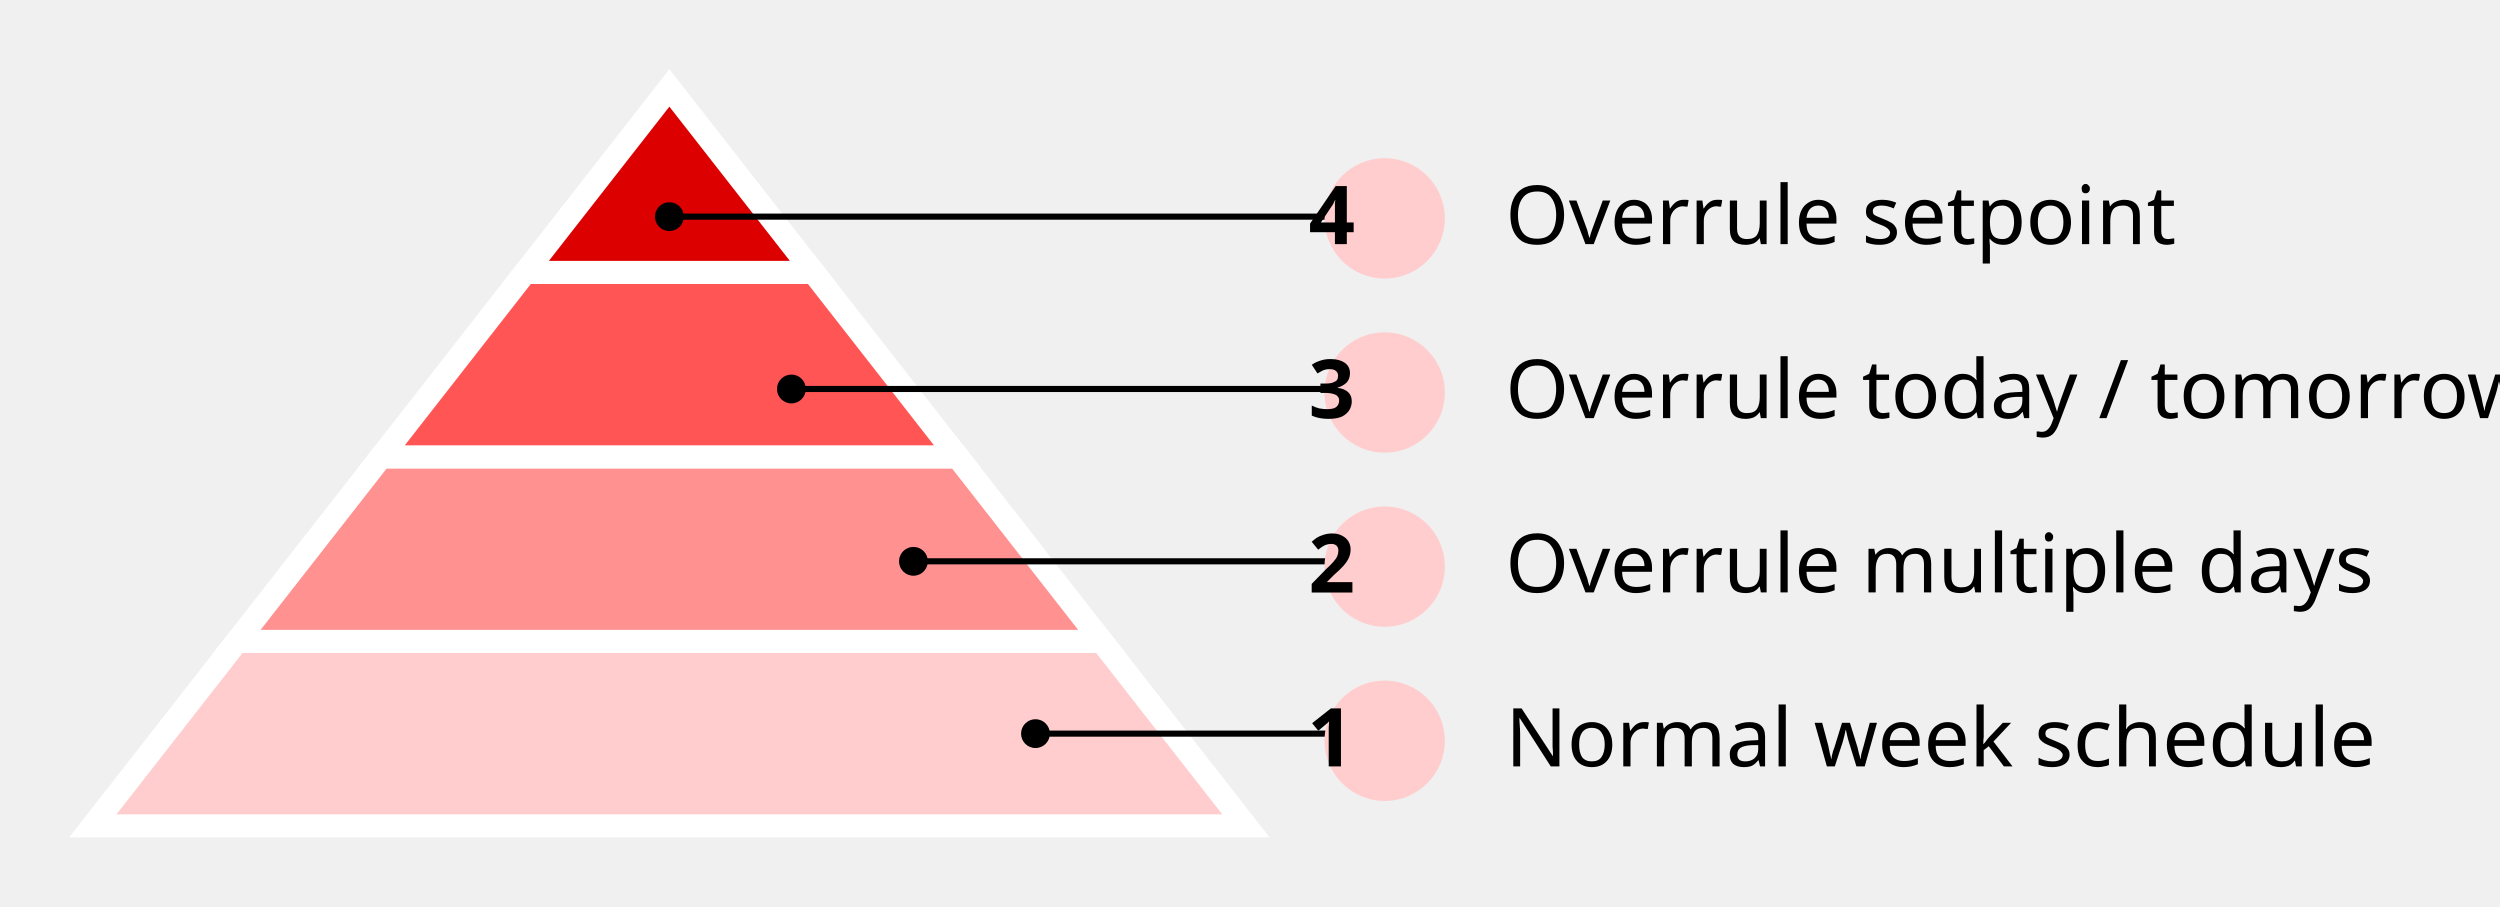
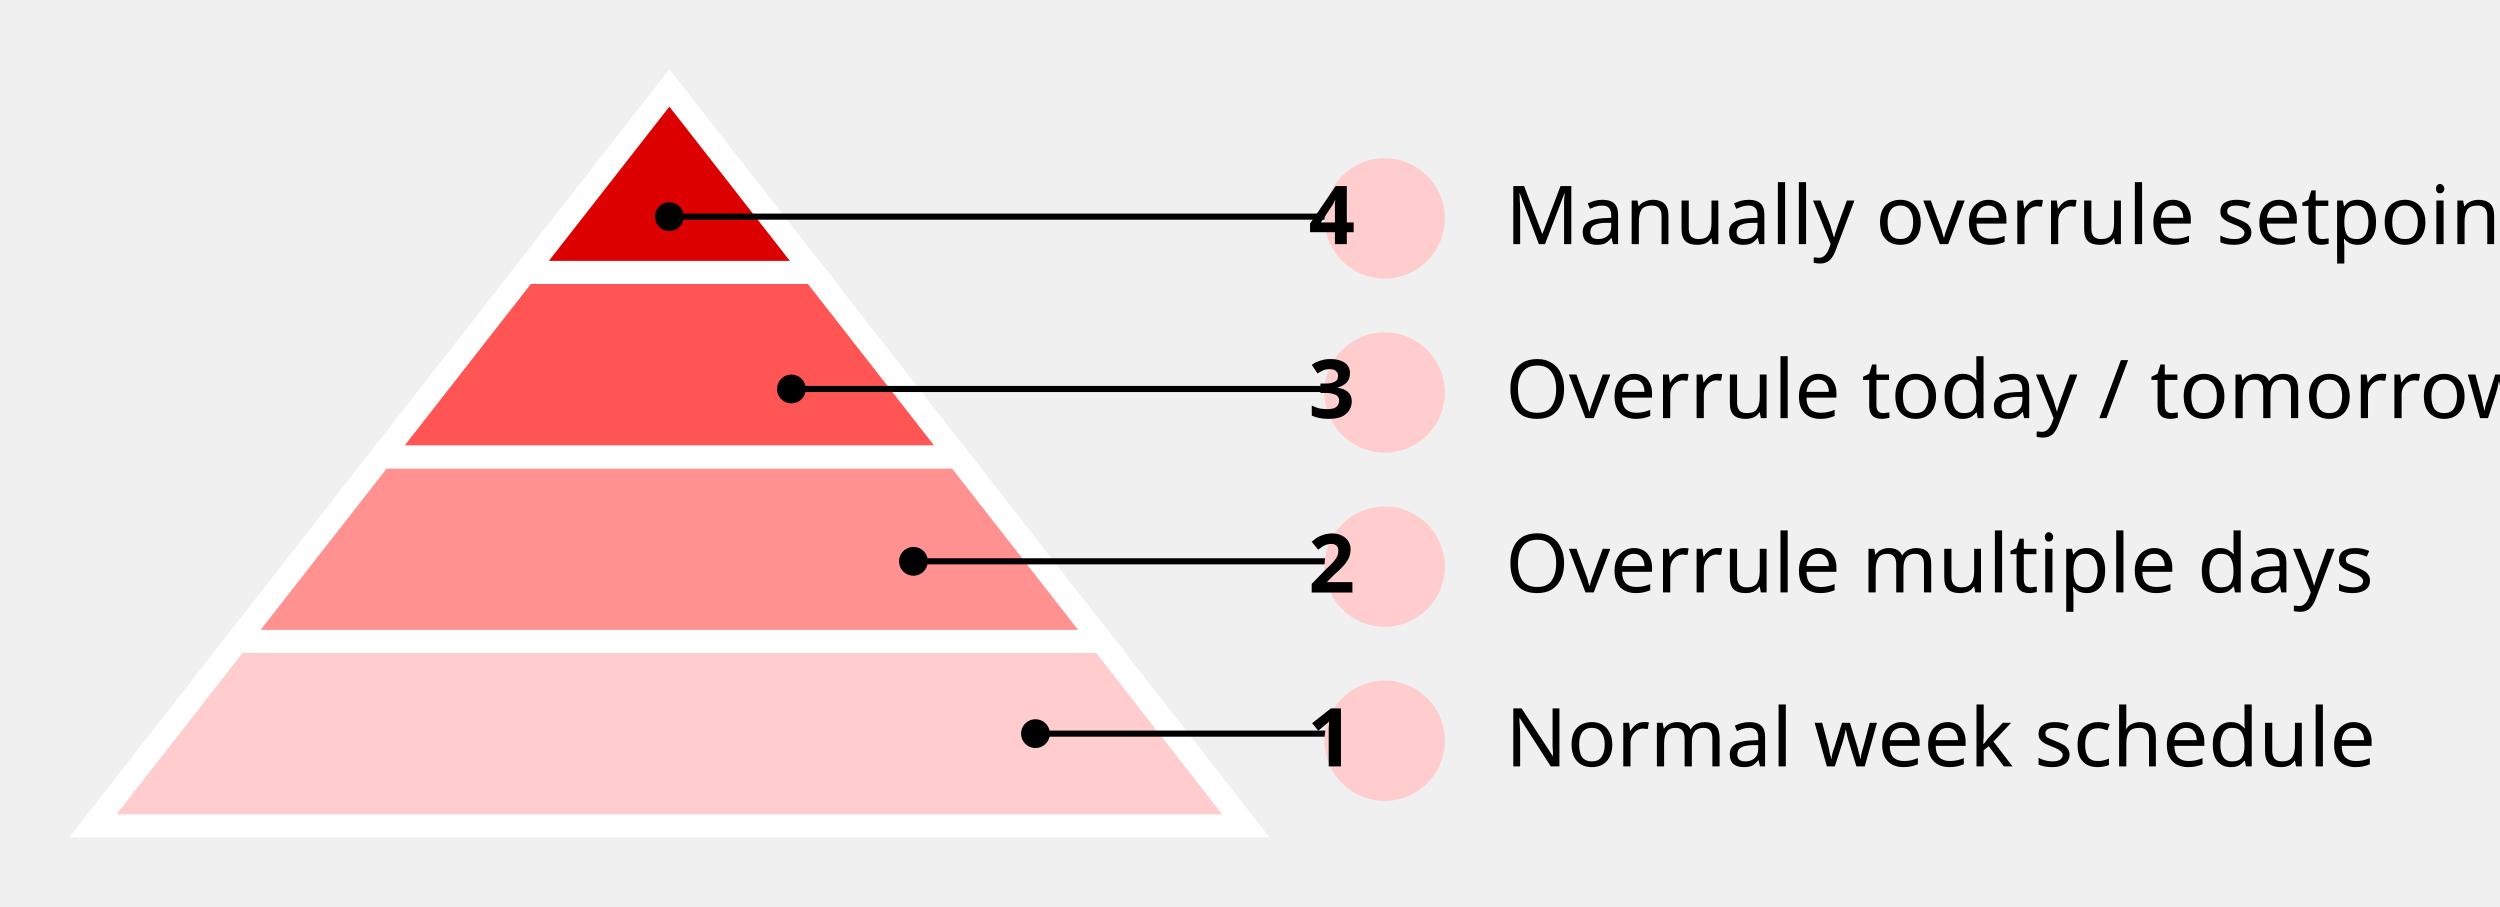
<svg xmlns="http://www.w3.org/2000/svg" width="108.406mm" height="39.312mm" viewBox="0 0 108.406 39.312" version="1.1" id="svg5">
  <defs id="defs2" />
  <g id="layer1" transform="translate(-19.5714,-51.15707)">
    <path id="path657" style="color:#000000;overflow:visible;fill:#ffcdcd;stroke:#ffffff;stroke-width:1;stroke-dasharray:none;stop-color:#000000" d="m 29.846,78.969 -6.25,8 H 73.597 L 67.347,78.969 Z" />
    <path id="path652" style="color:#000000;overflow:visible;fill:#ff9191;stroke:#ffffff;stroke-width:1;stroke-dasharray:none;stop-color:#000000" d="M 36.097,70.969 29.846,78.969 h 37.501 l -6.25,-8 z" />
    <path id="path647" style="color:#000000;overflow:visible;fill:#ff5555;stroke:#ffffff;stroke-width:1;stroke-dasharray:none;stop-color:#000000" d="m 42.347,62.969 -6.25,8 h 25 l -6.25,-8 z" />
    <path id="rect348" style="color:#000000;overflow:visible;fill:#dc0000;stroke:#ffffff;stroke-width:1;stroke-dasharray:none;stop-color:#000000" d="m 48.597,54.969 -6.25,8 h 12.499 z" />
    <text xml:space="preserve" style="font-size:3.528px;line-height:100%;font-family:Calibri;-inkscape-font-specification:'Calibri, Normal';letter-spacing:0px;word-spacing:0px;writing-mode:lr-tb;fill:#000000;stroke:none;stroke-width:0.265px;stroke-linecap:butt;stroke-linejoin:miter;stroke-opacity:1" x="84.847" y="84.389" id="text406">
      <tspan id="tspan404" style="font-size:3.528px;fill:#000000;stroke:none;stroke-width:0.265px" x="84.847" y="84.389">Normal week schedule</tspan>
    </text>
    <text xml:space="preserve" style="font-size:3.528px;line-height:100%;font-family:Calibri;-inkscape-font-specification:'Calibri, Normal';letter-spacing:0px;word-spacing:0px;writing-mode:lr-tb;fill:#000000;stroke:none;stroke-width:0.265px;stroke-linecap:butt;stroke-linejoin:miter;stroke-opacity:1" x="84.847" y="76.84" id="text410">
      <tspan id="tspan408" style="font-size:3.528px;fill:#000000;stroke:none;stroke-width:0.265px" x="84.847" y="76.84">Overrule multiple days</tspan>
    </text>
    <text xml:space="preserve" style="font-size:3.528px;line-height:100%;font-family:Calibri;-inkscape-font-specification:'Calibri, Normal';letter-spacing:0px;word-spacing:0px;writing-mode:lr-tb;fill:#000000;stroke:none;stroke-width:0.265px;stroke-linecap:butt;stroke-linejoin:miter;stroke-opacity:1" x="84.847" y="69.29" id="text464">
      <tspan id="tspan462" style="font-size:3.528px;fill:#000000;stroke:none;stroke-width:0.265px" x="84.847" y="69.29">Overrule today / tomorrow</tspan>
    </text>
    <text xml:space="preserve" style="font-size:3.528px;line-height:100%;font-family:Calibri;-inkscape-font-specification:'Calibri, Normal';letter-spacing:0px;word-spacing:0px;writing-mode:lr-tb;fill:#000000;stroke:none;stroke-width:0.265px;stroke-linecap:butt;stroke-linejoin:miter;stroke-opacity:1" x="84.847" y="61.741" id="text468">
-       <tspan id="tspan466" style="font-size:3.528px;fill:#000000;stroke:none;stroke-width:0.265px" x="84.847" y="61.741">Overrule setpoint</tspan>
+       <tspan id="tspan466" style="font-size:3.528px;fill:#000000;stroke:none;stroke-width:0.265px" x="84.847" y="61.741">Manually overrule setpoint</tspan>
    </text>
    <path style="fill:none;fill-rule:evenodd;stroke:#000000;stroke-width:0.265px;stroke-linecap:butt;stroke-linejoin:miter;stroke-opacity:1" d="M 48.597,60.551 H 77.178" id="path662" />
    <path style="fill:none;fill-rule:evenodd;stroke:#000000;stroke-width:0.265px;stroke-linecap:butt;stroke-linejoin:miter;stroke-opacity:1" d="M 53.888,68.024 H 77.178" id="path664" />
    <path style="fill:none;fill-rule:evenodd;stroke:#000000;stroke-width:0.265px;stroke-linecap:butt;stroke-linejoin:miter;stroke-opacity:1" d="M 59.18,75.497 H 77.178" id="path666" />
    <path style="fill:none;fill-rule:evenodd;stroke:#000000;stroke-width:0.265px;stroke-linecap:butt;stroke-linejoin:miter;stroke-opacity:1" d="M 64.472,82.969 H 77.178" id="path668" />
    <circle style="color:#000000;overflow:visible;fill:#000000;stroke:none;stroke-width:1;stroke-dasharray:none;stop-color:#000000" id="path1276" cx="48.597" cy="60.551" r="0.625" />
    <circle style="color:#000000;overflow:visible;fill:#000000;stroke:none;stroke-width:1;stroke-dasharray:none;stop-color:#000000" id="circle1382" cx="53.888" cy="68.024" r="0.625" />
    <circle style="color:#000000;overflow:visible;fill:#000000;stroke:none;stroke-width:1;stroke-dasharray:none;stop-color:#000000" id="circle1384" cx="59.18" cy="75.497" r="0.625" />
    <circle style="color:#000000;overflow:visible;fill:#000000;stroke:none;stroke-width:1;stroke-dasharray:none;stop-color:#000000" id="circle1386" cx="64.472" cy="82.969" r="0.625" />
    <circle style="color:#000000;overflow:visible;fill:#ffcdcd;stroke-width:1;stop-color:#000000" id="circle479" cx="79.614" cy="68.177" r="2.609" />
    <circle style="color:#000000;overflow:visible;fill:#ffcdcd;stroke-width:1;stop-color:#000000" id="circle481" cx="79.614" cy="75.728" r="2.609" />
    <circle style="color:#000000;overflow:visible;fill:#ffcdcd;stroke-width:1;stop-color:#000000" id="circle483" cx="79.614" cy="83.278" r="2.609" />
    <circle style="color:#000000;overflow:visible;fill:#ffcdcd;stroke-width:1;stop-color:#000000" id="path423" cx="79.614" cy="60.627" r="2.609" />
    <text xml:space="preserve" style="font-style:normal;font-variant:normal;font-weight:bold;font-stretch:normal;font-size:3.528px;line-height:100%;font-family:Calibri;-inkscape-font-specification:'Calibri Bold';text-align:center;letter-spacing:0px;word-spacing:0px;writing-mode:lr-tb;text-anchor:middle;fill:#000000;stroke:none;stroke-width:0.265px;stroke-linecap:butt;stroke-linejoin:miter;stroke-opacity:1" x="79.567" y="84.389" id="text357">
      <tspan id="tspan355" style="font-style:normal;font-variant:normal;font-weight:bold;font-stretch:normal;font-size:3.528px;font-family:Calibri;-inkscape-font-specification:'Calibri Bold';text-align:center;text-anchor:middle;fill:#000000;stroke:none;stroke-width:0.265px" x="79.567" y="84.389">1</tspan>
    </text>
    <text xml:space="preserve" style="font-style:normal;font-variant:normal;font-weight:bold;font-stretch:normal;font-size:3.528px;line-height:100%;font-family:Calibri;-inkscape-font-specification:'Calibri Bold';text-align:center;letter-spacing:0px;word-spacing:0px;writing-mode:lr-tb;text-anchor:middle;fill:#000000;stroke:none;stroke-width:0.265px;stroke-linecap:butt;stroke-linejoin:miter;stroke-opacity:1" x="79.609" y="76.855" id="text361">
      <tspan id="tspan359" style="font-style:normal;font-variant:normal;font-weight:bold;font-stretch:normal;font-size:3.528px;font-family:Calibri;-inkscape-font-specification:'Calibri Bold';text-align:center;text-anchor:middle;fill:#000000;stroke:none;stroke-width:0.265px" x="79.609" y="76.855">2</tspan>
    </text>
    <text xml:space="preserve" style="font-style:normal;font-variant:normal;font-weight:bold;font-stretch:normal;font-size:3.528px;line-height:100%;font-family:Calibri;-inkscape-font-specification:'Calibri Bold';text-align:center;letter-spacing:0px;word-spacing:0px;writing-mode:lr-tb;text-anchor:middle;fill:#000000;stroke:none;stroke-width:0.265px;stroke-linecap:butt;stroke-linejoin:miter;stroke-opacity:1" x="79.616" y="69.288" id="text365">
      <tspan id="tspan363" style="font-style:normal;font-variant:normal;font-weight:bold;font-stretch:normal;font-size:3.528px;font-family:Calibri;-inkscape-font-specification:'Calibri Bold';text-align:center;text-anchor:middle;fill:#000000;stroke:none;stroke-width:0.265px" x="79.616" y="69.288">3</tspan>
    </text>
    <text xml:space="preserve" style="font-style:normal;font-variant:normal;font-weight:bold;font-stretch:normal;font-size:3.528px;line-height:100%;font-family:Calibri;-inkscape-font-specification:'Calibri Bold';text-align:center;letter-spacing:0px;word-spacing:0px;writing-mode:lr-tb;text-anchor:middle;fill:#000000;stroke:none;stroke-width:0.265px;stroke-linecap:butt;stroke-linejoin:miter;stroke-opacity:1" x="79.619" y="61.741" id="text369">
      <tspan id="tspan367" style="font-style:normal;font-variant:normal;font-weight:bold;font-stretch:normal;font-size:3.528px;font-family:Calibri;-inkscape-font-specification:'Calibri Bold';text-align:center;text-anchor:middle;fill:#000000;stroke:none;stroke-width:0.265px" x="79.619" y="61.741">4</tspan>
    </text>
  </g>
</svg>
